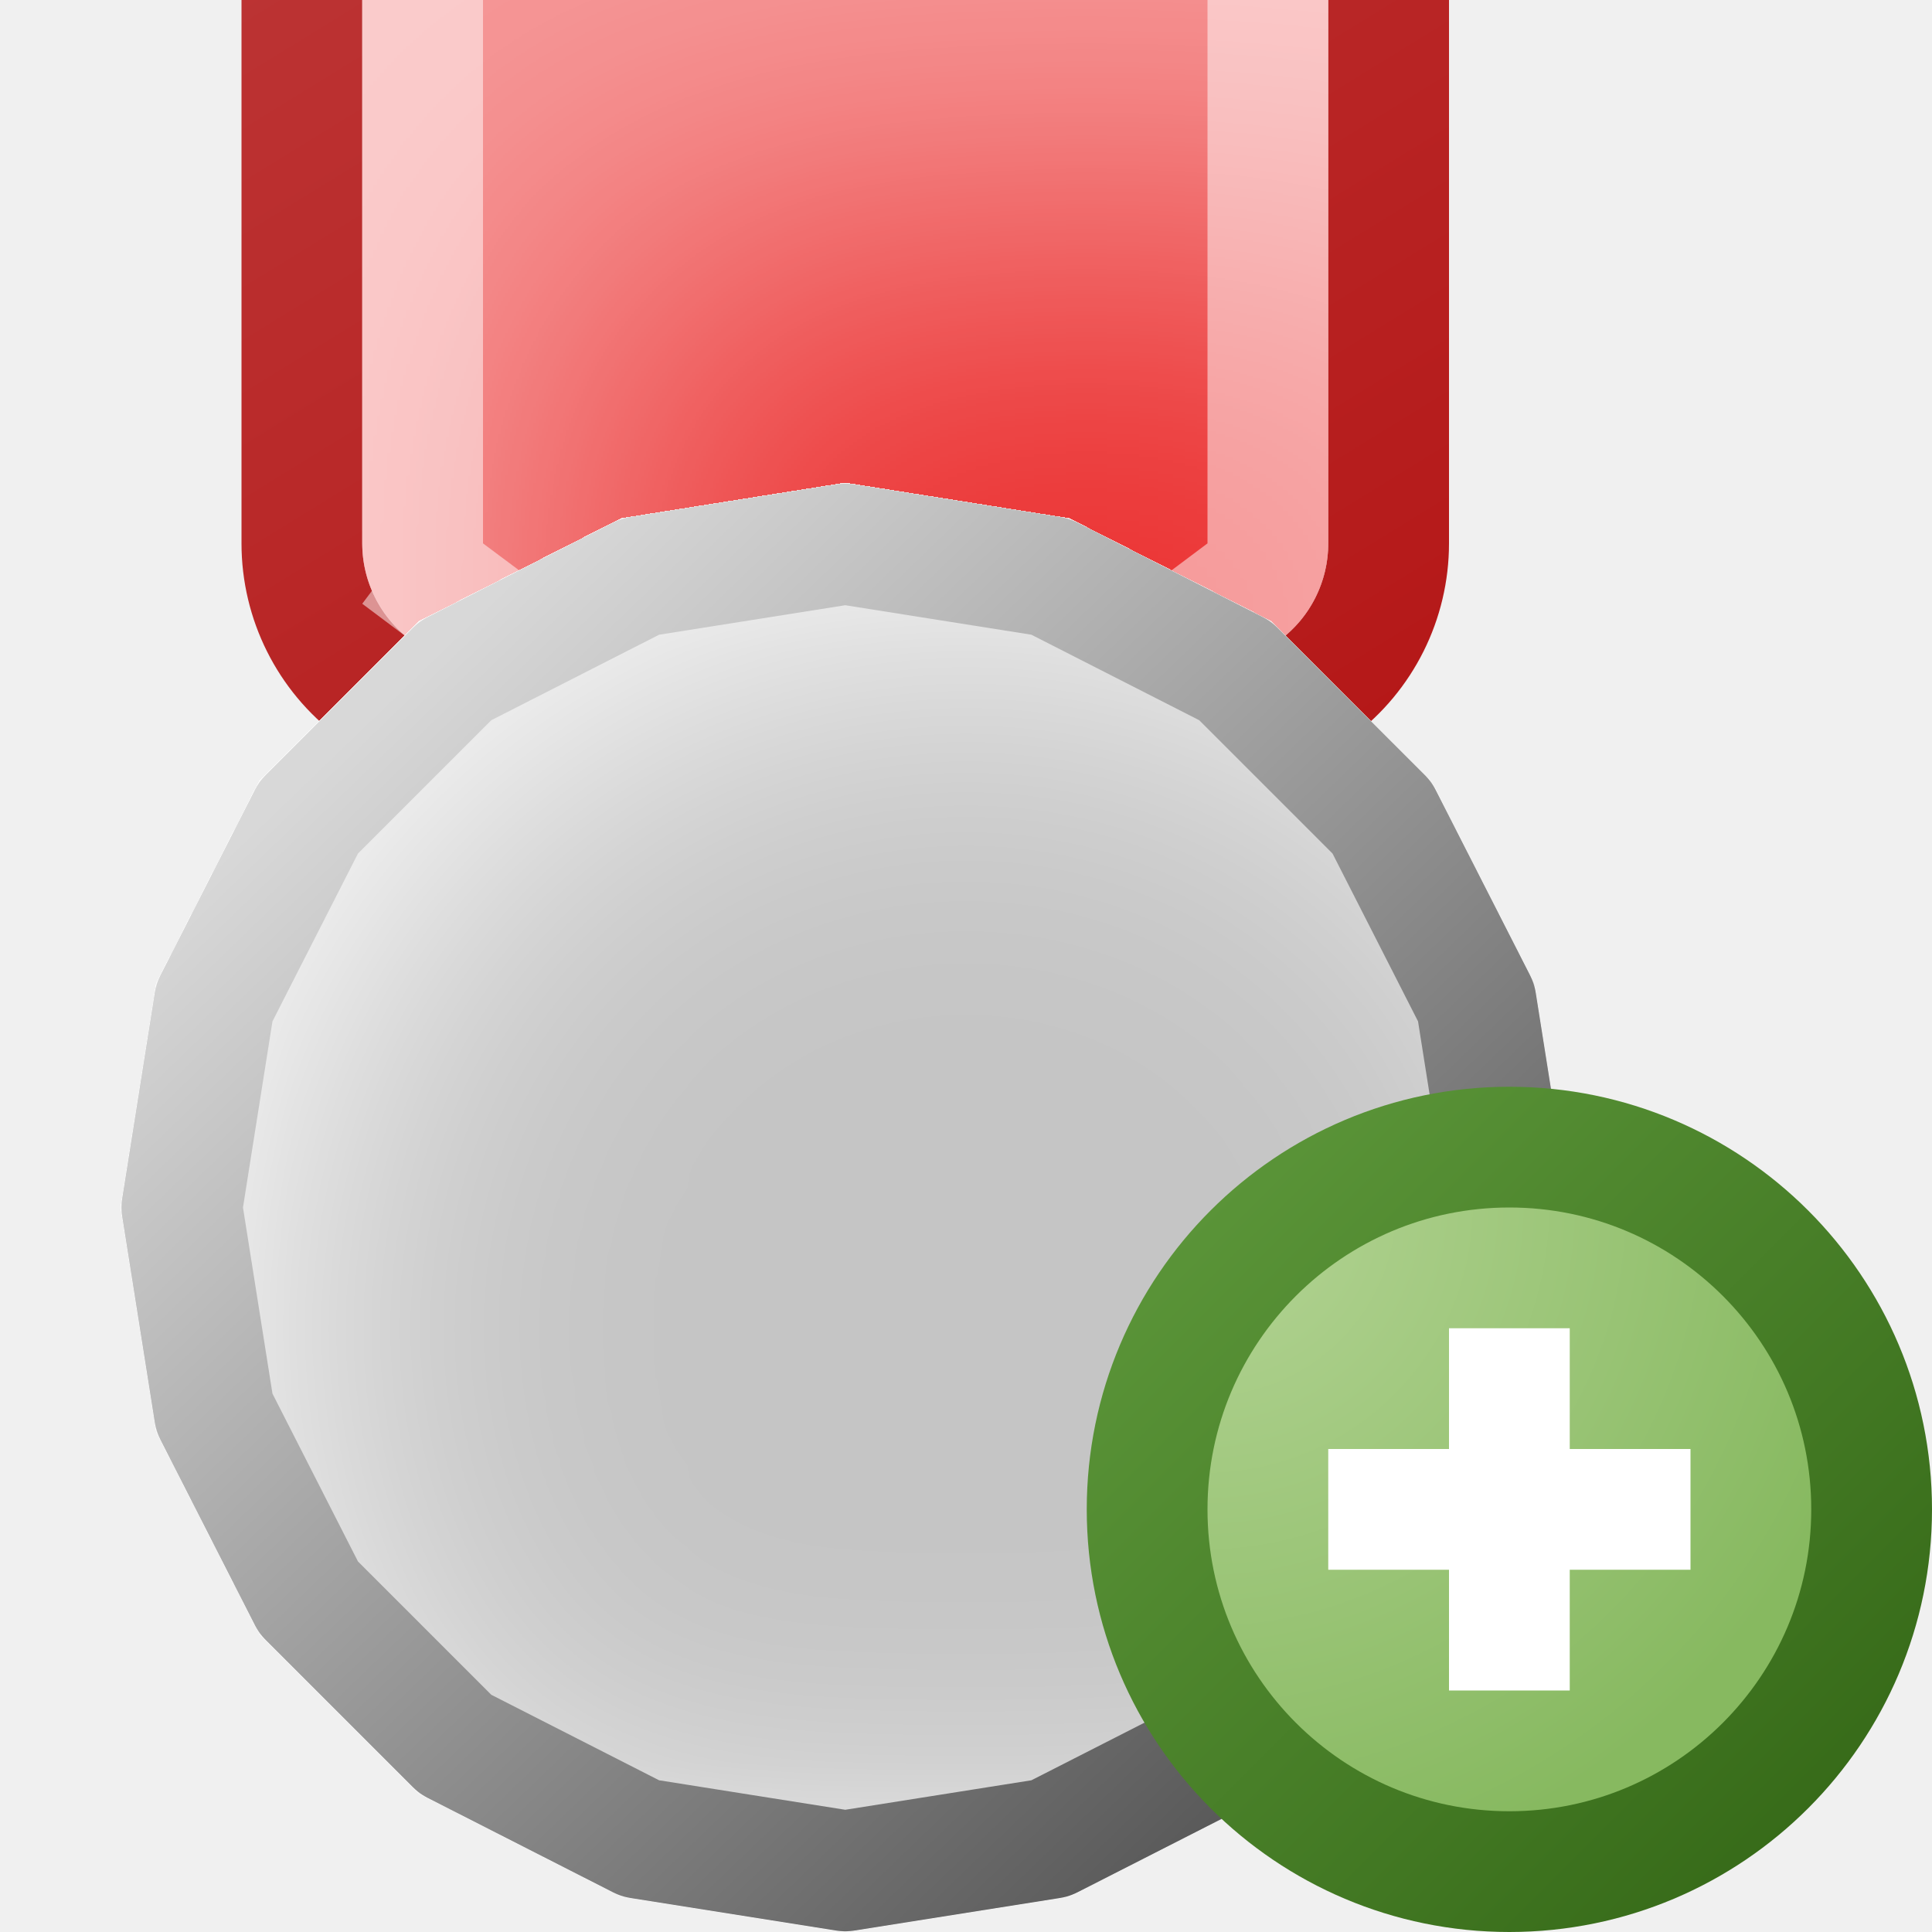
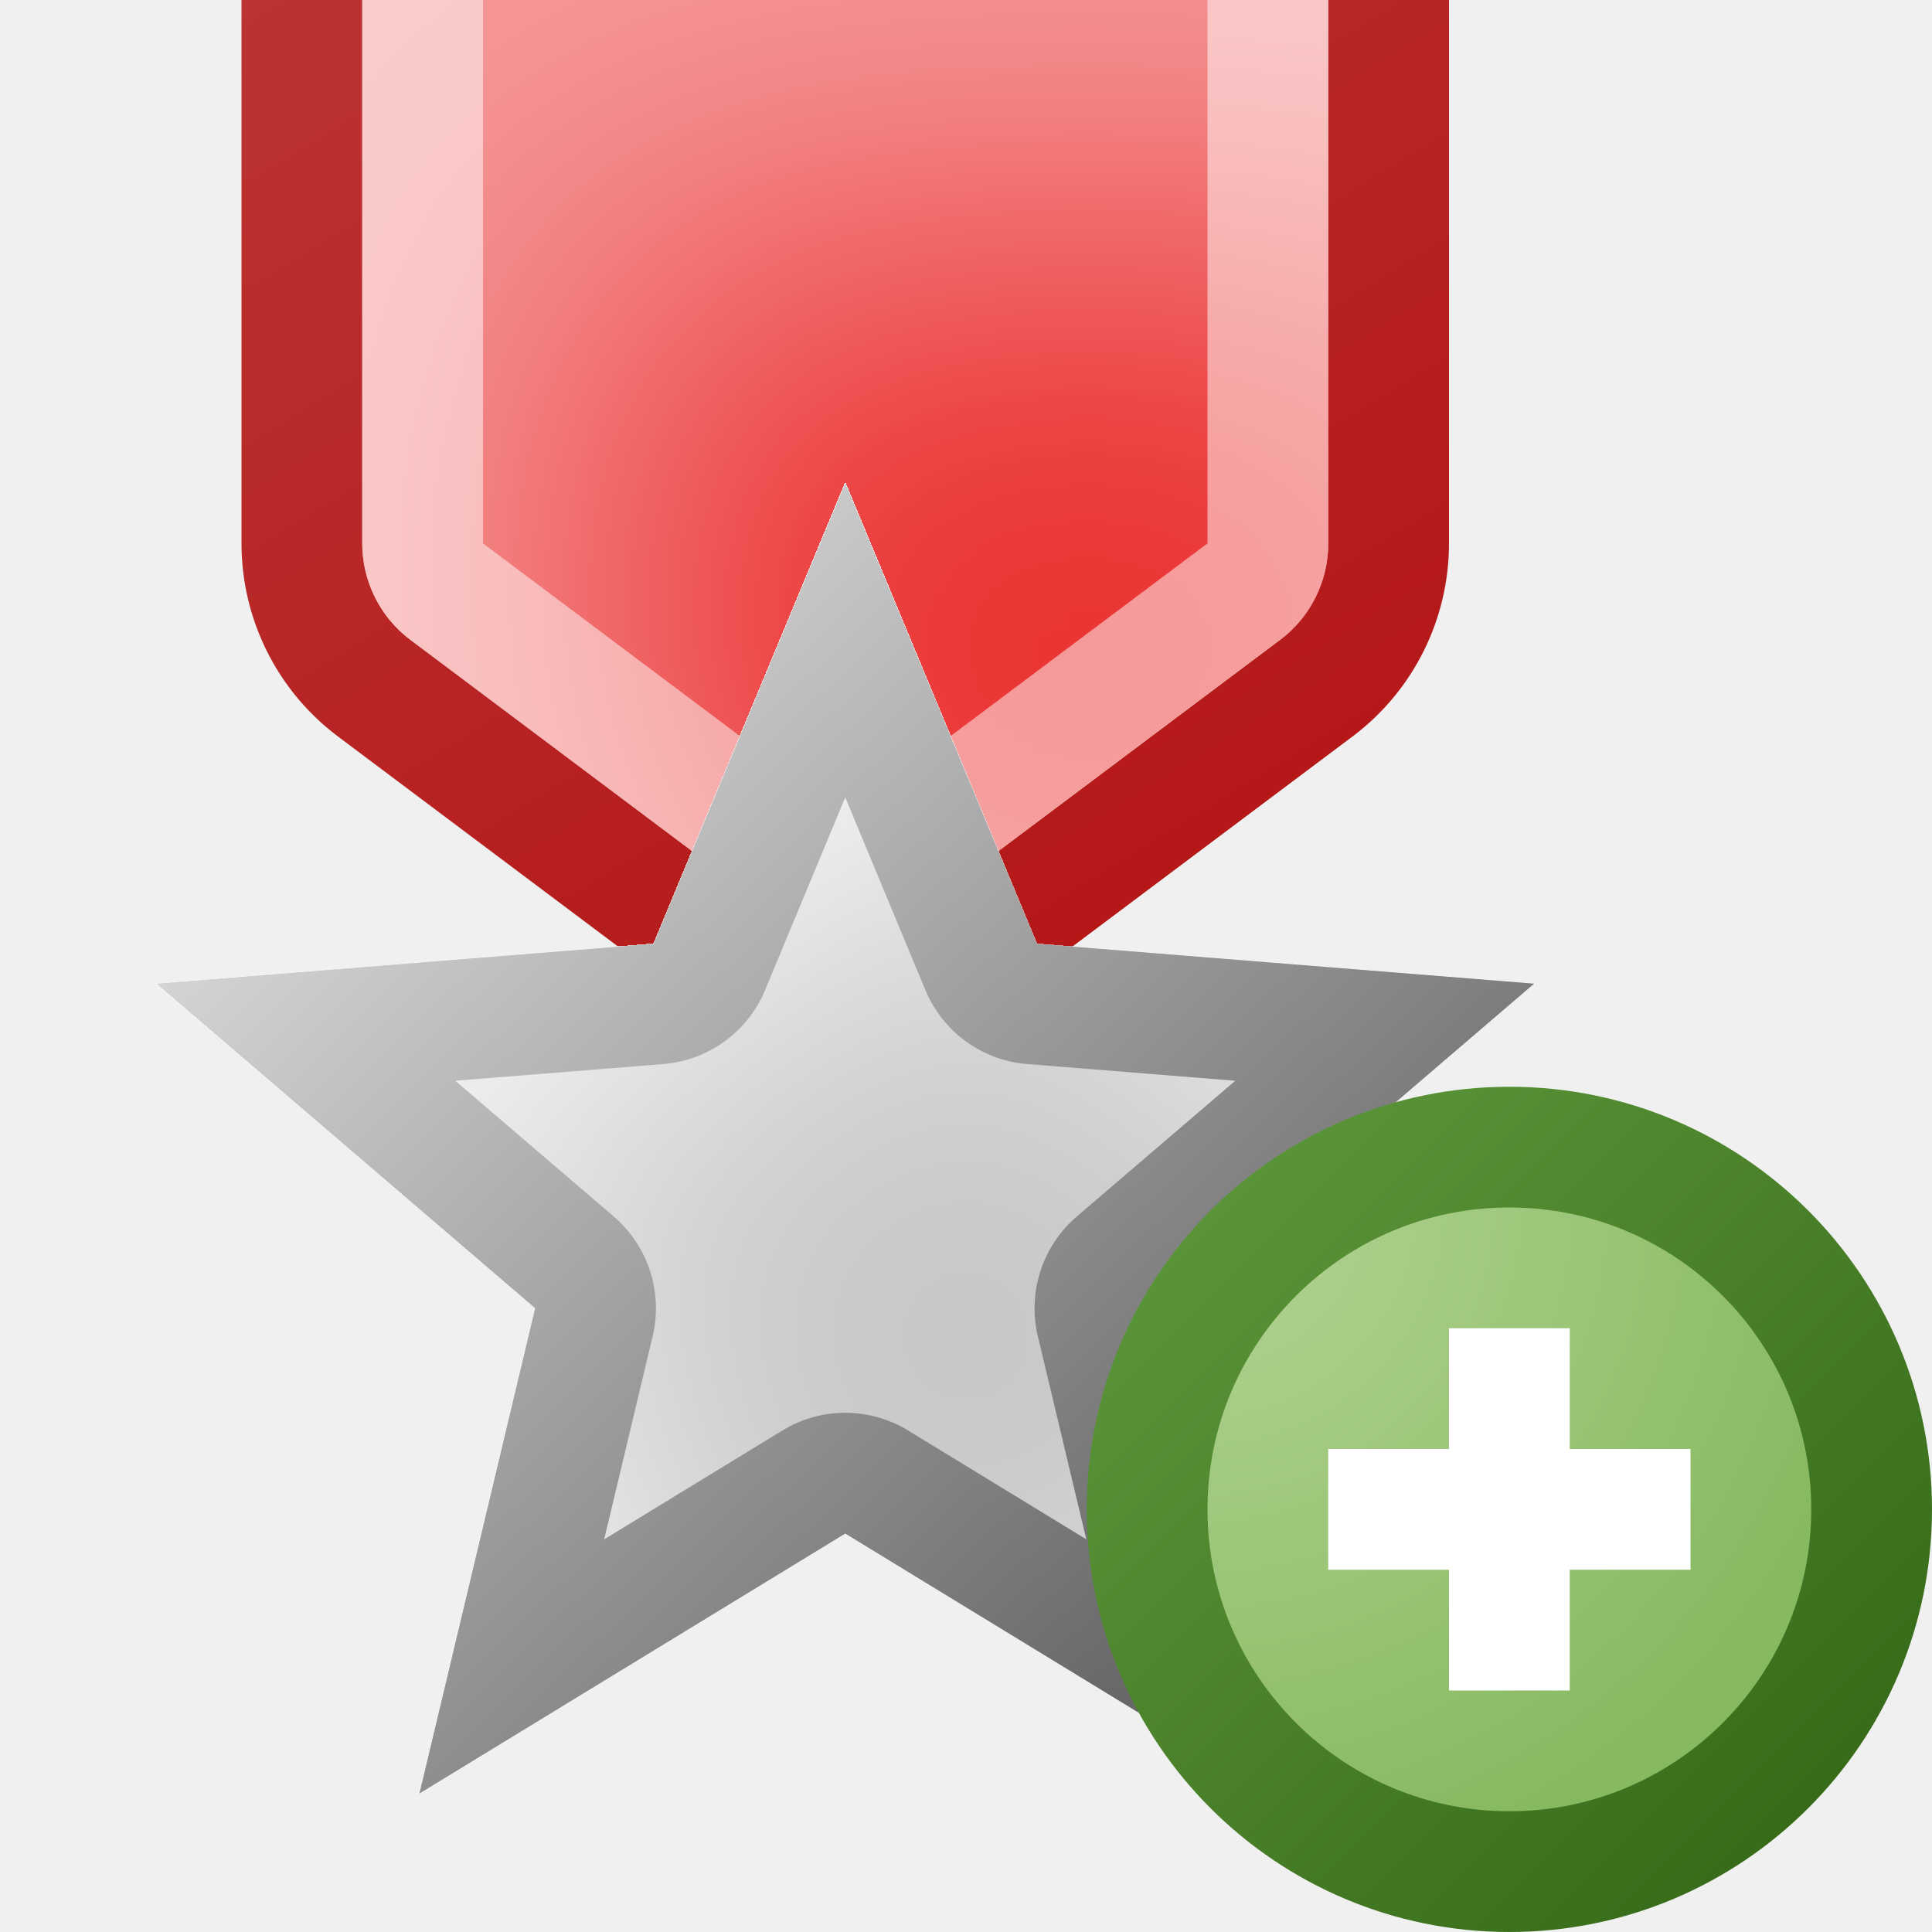
<svg xmlns="http://www.w3.org/2000/svg" width="16" height="16" viewBox="0 0 16 16" fill="none">
  <g clip-path="url(#clip0_146_4547)">
    <g filter="url(#filter0_i_146_4547)">
      <path d="M6.4 -4.55C6.756 -4.817 7.244 -4.817 7.6 -4.55L10.6 -2.3C10.852 -2.111 11 -1.815 11 -1.5V4.5C11 4.815 10.852 5.111 10.6 5.3L7.6 7.55C7.244 7.817 6.756 7.817 6.4 7.55L3.4 5.3C3.148 5.111 3 4.815 3 4.5V-1.5C3 -1.815 3.148 -2.111 3.4 -2.3L6.4 -4.55Z" fill="#EB3131" />
    </g>
-     <path d="M7.9 -4.95C7.367 -5.35 6.633 -5.35 6.1 -4.95L3.1 -2.7C2.722 -2.417 2.5 -1.972 2.5 -1.5V4.5C2.5 4.972 2.722 5.417 3.1 5.7L6.1 7.95C6.633 8.35 7.367 8.35 7.9 7.95L10.9 5.7C11.278 5.417 11.5 4.972 11.5 4.5V-1.5C11.5 -1.972 11.278 -2.417 10.9 -2.7L7.9 -4.95Z" stroke="url(#paint0_linear_146_4547)" stroke-linejoin="round" />
-     <path d="M6.7 -4.15C6.878 -4.283 7.122 -4.283 7.3 -4.15L10.3 -1.9C10.426 -1.806 10.5 -1.657 10.5 -1.5V4.5C10.5 4.657 10.426 4.806 10.3 4.9L7.3 7.15C7.122 7.283 6.878 7.283 6.7 7.15L3.7 4.9L3.4 5.3L3.7 4.9C3.574 4.806 3.5 4.657 3.5 4.5V-1.5C3.5 -1.657 3.574 -1.806 3.7 -1.9L6.7 -4.15Z" stroke="white" stroke-opacity="0.5" style="mix-blend-mode:hard-light" />
+     <path d="M6.1 -4.95C6.633 -5.35 7.367 -5.35 7.9 -4.95L10.9 -2.7C11.278 -2.417 11.5 -1.972 11.5 -1.5V4.5C11.5 4.972 11.278 5.417 10.9 5.7L7.9 7.95C7.367 8.35 6.633 8.35 6.1 7.95L3.1 5.7C2.722 5.417 2.5 4.972 2.5 4.5V-1.5C2.5 -1.972 2.722 -2.417 3.1 -2.7L6.1 -4.95Z" stroke="url(#paint0_linear_146_4547)" stroke-linejoin="round" />
+     <path d="M6.7 -4.15C6.878 -4.283 7.122 -4.283 7.3 -4.15L10.3 -1.9C10.426 -1.806 10.5 -1.657 10.5 -1.5V4.5C10.5 4.657 10.426 4.806 10.3 4.9L7.3 7.15C7.122 7.283 6.878 7.283 6.7 7.15L3.7 4.9C3.574 4.806 3.5 4.657 3.5 4.5V-1.5C3.5 -1.657 3.574 -1.806 3.7 -1.9L6.7 -4.15Z" stroke="white" stroke-opacity="0.5" style="mix-blend-mode:hard-light" />
+     <mask id="path-4-inside-1_146_4547" fill="white">
+       <path d="M7 4L8.587 7.816L12.706 8.146L9.568 10.834L10.527 14.854L7 12.7L3.473 14.854L4.432 10.834L1.294 8.146L5.413 7.816L7 4Z" />
+     </mask>
    <g filter="url(#filter1_i_146_4547)">
-       <path d="M7 4L8.854 4.294L10.527 5.146L11.854 6.473L12.706 8.146L13 10L12.706 11.854L11.854 13.527L10.527 14.854L8.854 15.706L7 16L5.146 15.706L3.473 14.854L2.146 13.527L1.294 11.854L1 10L1.294 8.146L2.146 6.473L3.473 5.146L5.146 4.294L7 4Z" fill="#C5C5C5" />
+       <path d="M7 4L8.587 7.816L12.706 8.146L9.568 10.834L10.527 14.854L7 12.7L3.473 14.854L4.432 10.834L1.294 8.146L5.413 7.816L7 4Z" fill="#C5C5C5" />
    </g>
-     <path d="M5.302 4.775L7 4.506L8.698 4.775L10.229 5.555L11.445 6.771L12.225 8.302L12.494 10L12.225 11.698L11.445 13.229L10.229 14.445L8.698 15.225L7 15.494L5.302 15.225L3.771 14.445L2.555 13.229L1.775 11.698L1.506 10L1.775 8.302L2.555 6.771L3.771 5.555L5.302 4.775Z" stroke="url(#paint1_linear_146_4547)" stroke-linejoin="round" />
+     <path d="M7 4L7.923 3.616L7 1.396L6.077 3.616L7 4ZM8.587 7.816L7.664 8.2C7.808 8.546 8.133 8.782 8.507 8.812L8.587 7.816ZM12.706 8.146L13.357 8.905L15.183 7.341L12.786 7.149L12.706 8.146ZM9.568 10.834L8.917 10.075C8.633 10.319 8.508 10.702 8.595 11.066L9.568 10.834ZM10.527 14.854L10.005 15.707L12.057 16.961L11.499 14.622L10.527 14.854ZM7 12.7L7.521 11.847C7.201 11.651 6.799 11.651 6.479 11.847L7 12.7ZM3.473 14.854L2.501 14.622L1.943 16.961L3.995 15.707L3.473 14.854ZM4.432 10.834L5.405 11.066C5.492 10.702 5.367 10.319 5.083 10.075L4.432 10.834ZM1.294 8.146L1.214 7.149L-1.183 7.341L0.643 8.905L1.294 8.146ZM5.413 7.816L5.493 8.812C5.867 8.782 6.192 8.546 6.336 8.2L5.413 7.816ZM7 4L6.077 4.384L7.664 8.2L8.587 7.816L9.51 7.432L7.923 3.616L7 4ZM8.587 7.816L8.507 8.812L12.626 9.143L12.706 8.146L12.786 7.149L8.667 6.819L8.587 7.816ZM12.706 8.146L12.056 7.386L8.917 10.075L9.568 10.834L10.218 11.594L13.357 8.905L12.706 8.146ZM9.568 10.834L8.595 11.066L9.554 15.086L10.527 14.854L11.499 14.622L10.541 10.602L9.568 10.834ZM10.527 14.854L11.048 14.001L7.521 11.847L7 12.7L6.479 13.553L10.005 15.707L10.527 14.854ZM7 12.7L6.479 11.847L2.952 14.001L3.473 14.854L3.995 15.707L7.521 13.553L7 12.7ZM3.473 14.854L4.446 15.086L5.405 11.066L4.432 10.834L3.459 10.602L2.501 14.622L3.473 14.854ZM4.432 10.834L5.083 10.075L1.944 7.386L1.294 8.146L0.643 8.905L3.782 11.594L4.432 10.834ZM1.294 8.146L1.374 9.143L5.493 8.812L5.413 7.816L5.333 6.819L1.214 7.149L1.294 8.146ZM5.413 7.816L6.336 8.2L7.923 4.384L7 4L6.077 3.616L4.49 7.432L5.413 7.816Z" fill="url(#paint1_linear_146_4547)" mask="url(#path-4-inside-1_146_4547)" />
    <circle cx="12.5" cy="12.5" r="3" fill="url(#paint2_radial_146_4547)" stroke="url(#paint3_linear_146_4547)" />
    <path fill-rule="evenodd" clip-rule="evenodd" d="M12 12V11H13V12H14V13H13V14H12V13H11V12H12Z" fill="white" />
  </g>
  <defs>
    <filter id="filter0_i_146_4547" x="2" y="-5.75" width="12" height="16.5" filterUnits="userSpaceOnUse" color-interpolation-filters="sRGB">
      <feFlood flood-opacity="0" result="BackgroundImageFix" />
      <feBlend mode="normal" in="SourceGraphic" in2="BackgroundImageFix" result="shape" />
      <feColorMatrix in="SourceAlpha" type="matrix" values="0 0 0 0 0 0 0 0 0 0 0 0 0 0 0 0 0 0 127 0" result="hardAlpha" />
      <feOffset dx="2" dy="2" />
      <feGaussianBlur stdDeviation="2.5" />
      <feComposite in2="hardAlpha" operator="arithmetic" k2="-1" k3="1" />
      <feColorMatrix type="matrix" values="0 0 0 0 1 0 0 0 0 1 0 0 0 0 1 0 0 0 0.5 0" />
      <feBlend mode="hard-light" in2="shape" result="effect1_innerShadow_146_4547" />
    </filter>
-     <filter id="filter1_i_146_4547" x="1" y="4" width="13" height="13" filterUnits="userSpaceOnUse" color-interpolation-filters="sRGB">
+     <filter id="filter1_i_146_4547" x="1.294" y="4" width="12.413" height="11.854" filterUnits="userSpaceOnUse" color-interpolation-filters="sRGB">
      <feFlood flood-opacity="0" result="BackgroundImageFix" />
      <feBlend mode="normal" in="SourceGraphic" in2="BackgroundImageFix" result="shape" />
      <feColorMatrix in="SourceAlpha" type="matrix" values="0 0 0 0 0 0 0 0 0 0 0 0 0 0 0 0 0 0 127 0" result="hardAlpha" />
      <feOffset dx="1" dy="1" />
      <feGaussianBlur stdDeviation="1.5" />
      <feComposite in2="hardAlpha" operator="arithmetic" k2="-1" k3="1" />
      <feColorMatrix type="matrix" values="0 0 0 0 1 0 0 0 0 1 0 0 0 0 1 0 0 0 1 0" />
      <feBlend mode="normal" in2="shape" result="effect1_innerShadow_146_4547" />
    </filter>
    <linearGradient id="paint0_linear_146_4547" x1="11" y1="8" x2="3" y2="-5" gradientUnits="userSpaceOnUse">
      <stop stop-color="#B41414" />
      <stop offset="1" stop-color="#BE3D3D" />
    </linearGradient>
    <linearGradient id="paint1_linear_146_4547" x1="3.4" y1="5.6" x2="11.464" y2="13.967" gradientUnits="userSpaceOnUse">
      <stop stop-color="#D8D8D8" />
      <stop offset="1" stop-color="#585858" />
    </linearGradient>
    <radialGradient id="paint2_radial_146_4547" cx="0" cy="0" r="1" gradientUnits="userSpaceOnUse" gradientTransform="translate(10 10) rotate(45) scale(5.65685)">
      <stop stop-color="#B4D495" />
      <stop offset="1" stop-color="#87B960" />
    </radialGradient>
    <linearGradient id="paint3_linear_146_4547" x1="15" y1="15" x2="10" y2="10" gradientUnits="userSpaceOnUse">
      <stop stop-color="#376B19" />
      <stop offset="1" stop-color="#5A9438" />
    </linearGradient>
    <clipPath id="clip0_146_4547">
      <rect width="16" height="16" fill="white" />
    </clipPath>
  </defs>
</svg>
